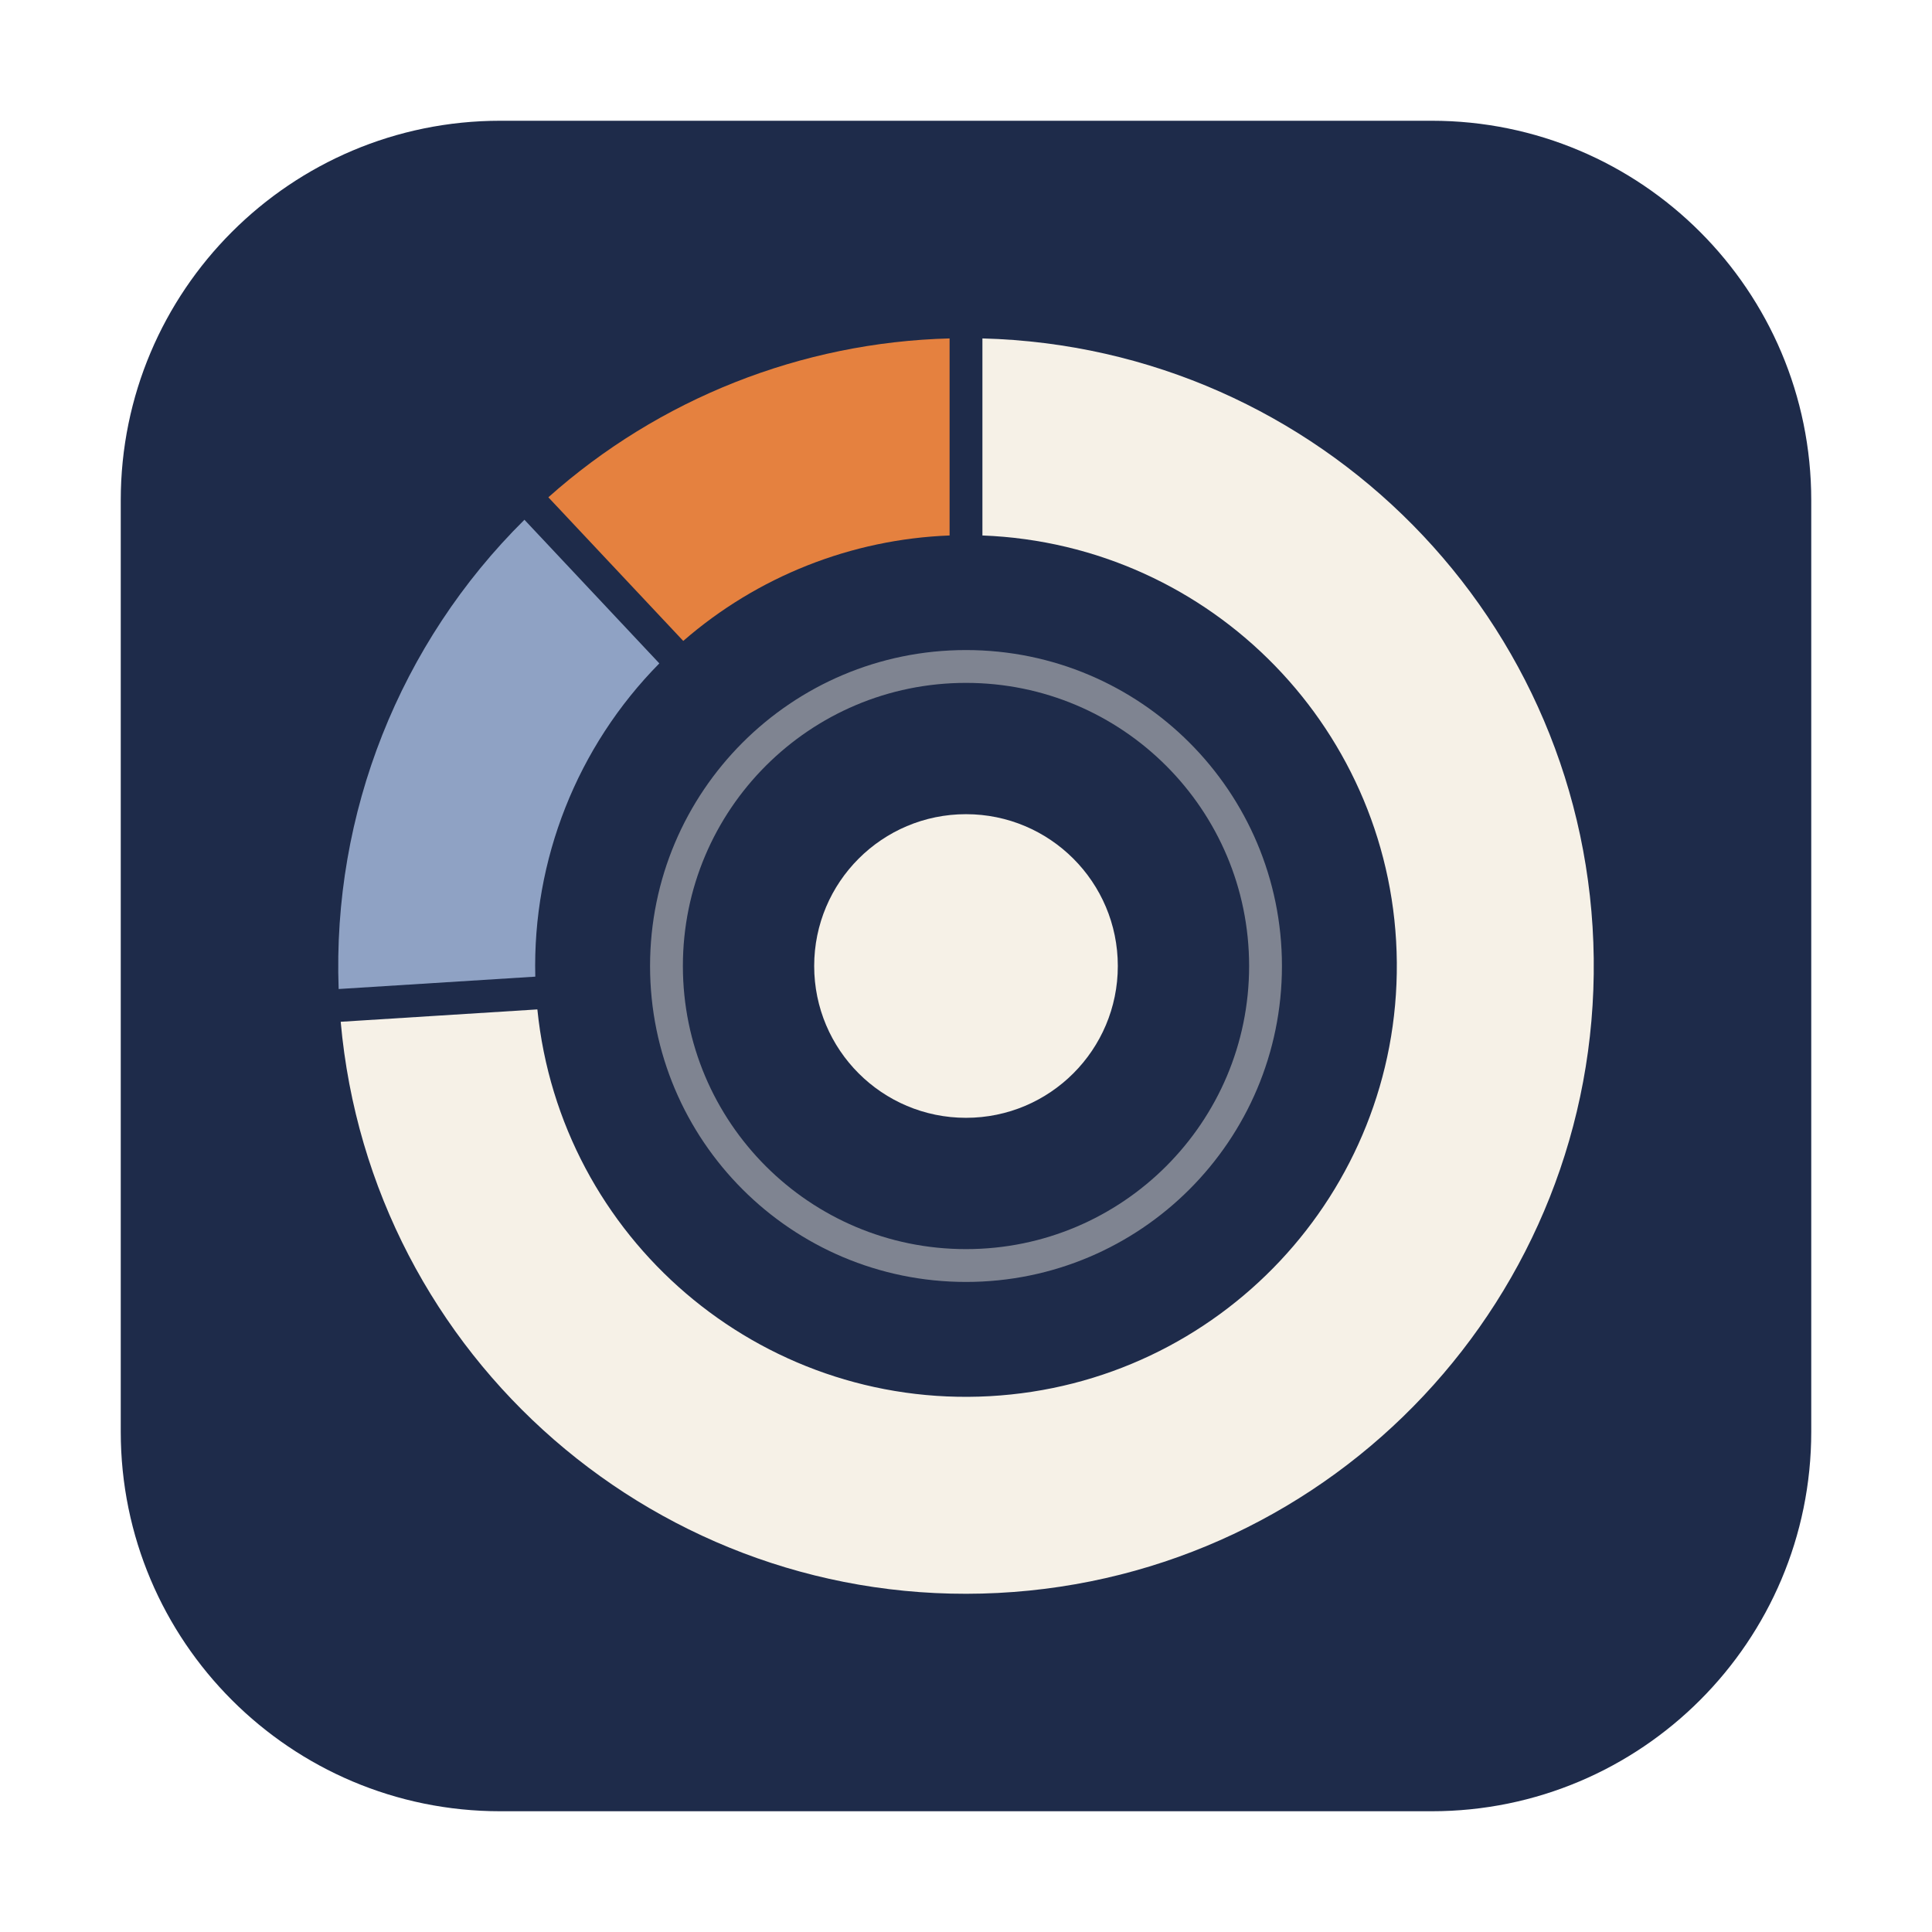
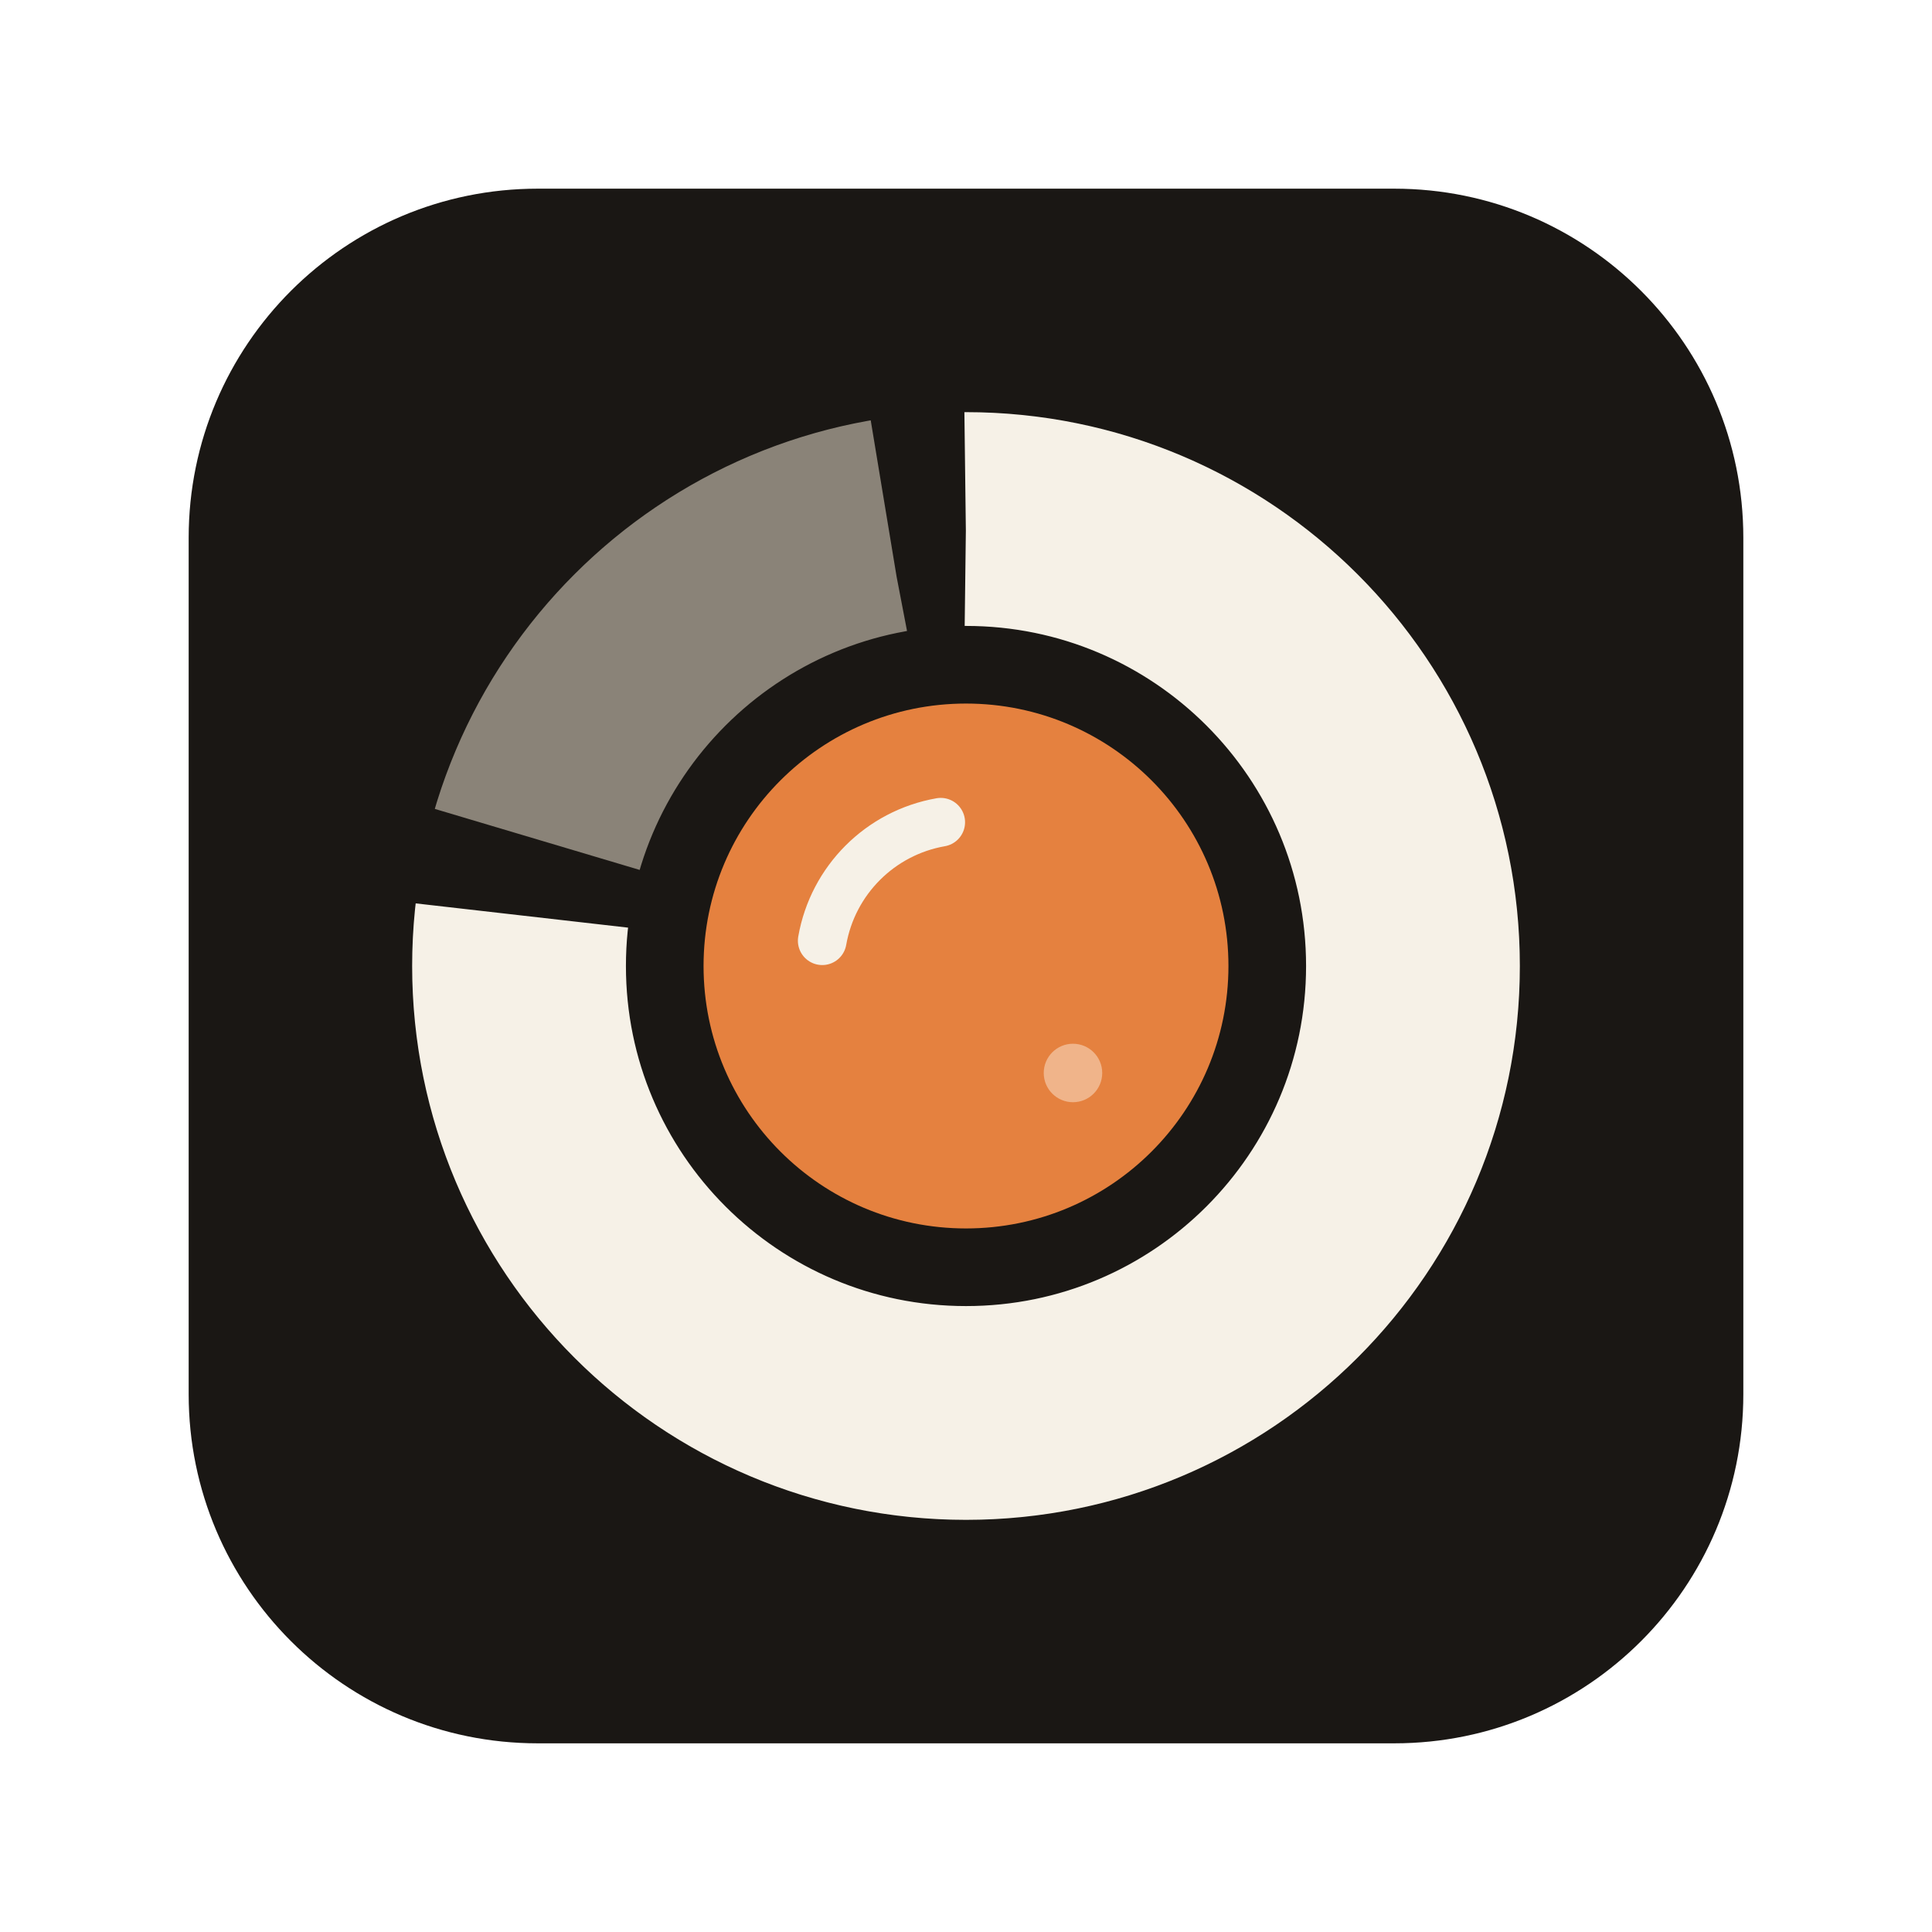
<svg xmlns="http://www.w3.org/2000/svg" viewBox="0 0 1024 1024">
-   <g transform="translate(512 512) scale(1.08738) translate(-512 -512)">
-     <rect x="100" y="100" width="824" height="824" rx="185" fill="#1e2b4a" />
-     <path d="M520.00 206.10A306 306 0 1 1 207.21 539.19L303.07 533.16A210 210 0 1 0 520.00 302.15Z" fill="#f6f1e7" />
-     <path d="M206.21 523.22A306 306 0 0 1 296.77 294.49L362.52 364.50A210 210 0 0 0 302.06 517.19Z" fill="#8fa2c4" />
-     <path d="M308.43 283.54A306 306 0 0 1 504.00 206.10L504.00 302.15A210 210 0 0 0 374.18 353.55Z" fill="#e5813f" />
-     <circle cx="512" cy="512" r="146" fill="none" stroke="#7f8491" stroke-width="16" />
-     <circle cx="512" cy="512" r="74" fill="#f6f1e7" />
+   <rect x="100" y="100" width="824" height="824" rx="185" fill="#1a1714" />
+   <g fill="none" stroke-width="113.3" transform="rotate(-90 512 512)">
+     <circle cx="512" cy="512" r="236.9" stroke="#f6f1e7" stroke-dasharray="1143.3 345.2" />
+     <circle cx="512" cy="512" r="236.9" stroke="#8a8378" stroke-dasharray="262.7 1225.8" stroke-dashoffset="-1184.5" />
  </g>
+   <circle cx="512" cy="512" r="139.1" fill="#e5813f" />
+   <path d="M435.8 498.6 A77.3 77.3 0 0 1 498.6 435.8" fill="none" stroke="#f6f1e7" stroke-width="25.8" stroke-linecap="round" />
+   <circle cx="568.7" cy="568.7" r="15.5" fill="#f0b48a" />
</svg>
